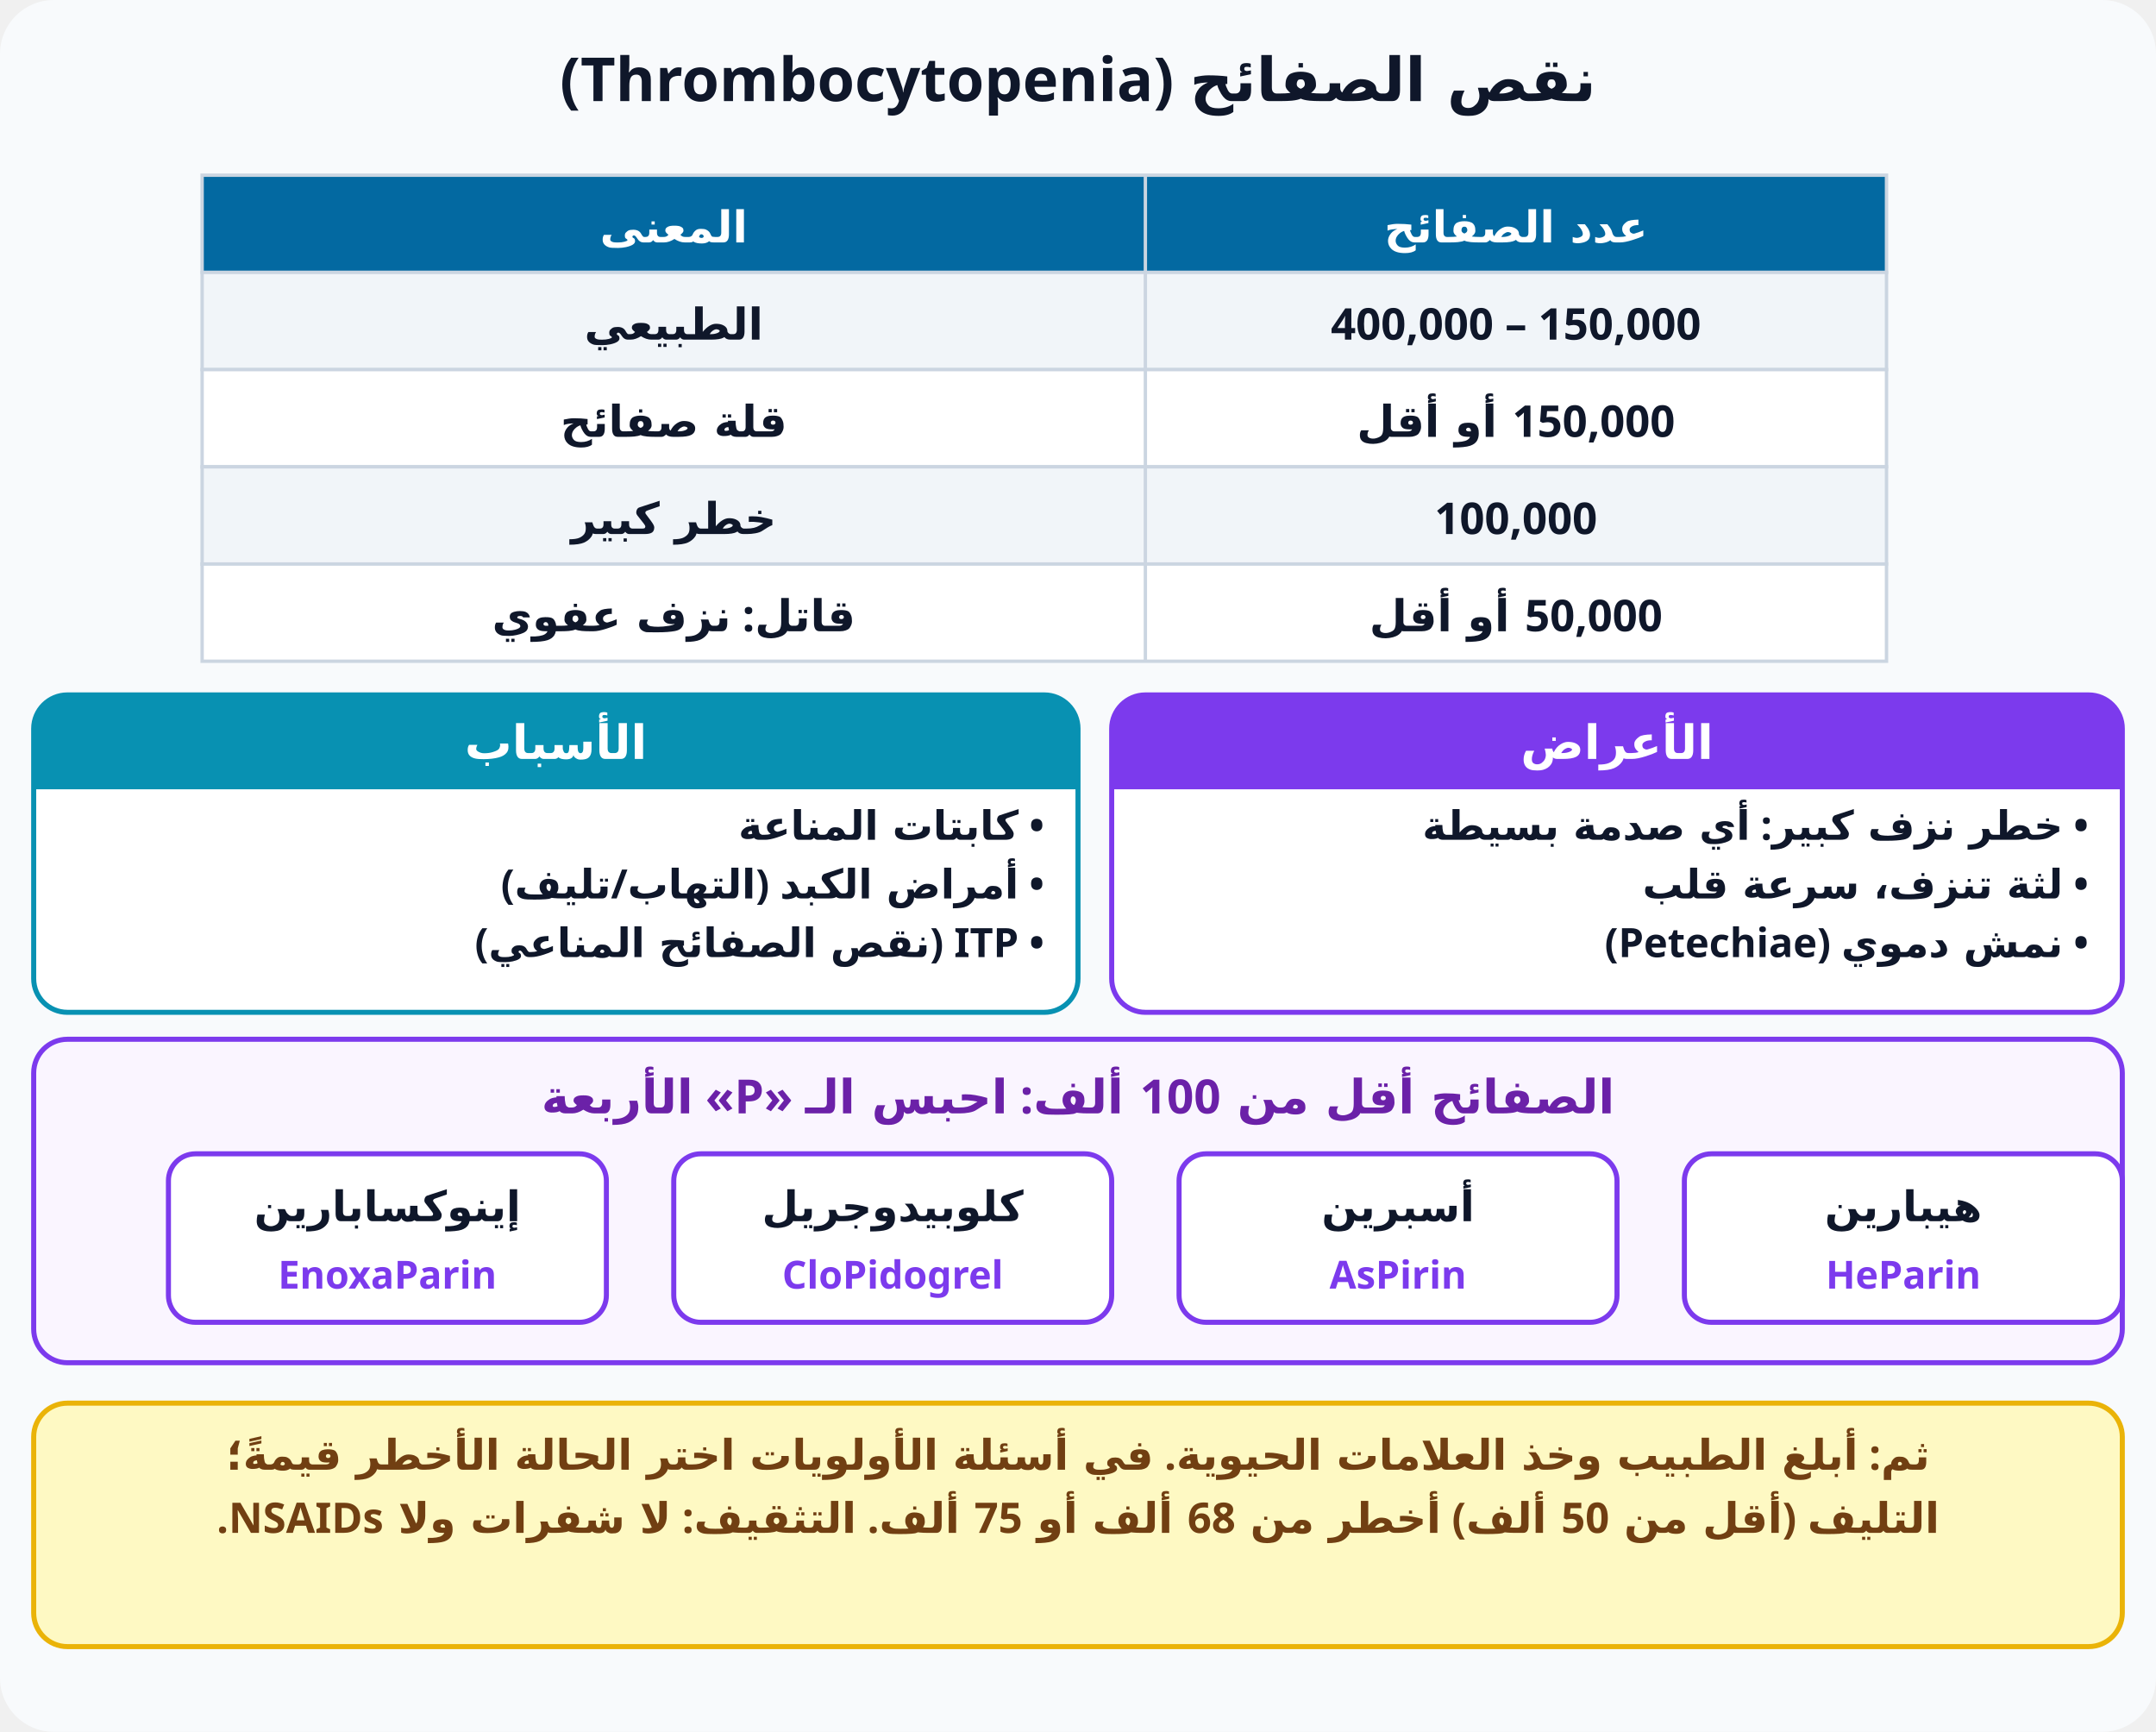
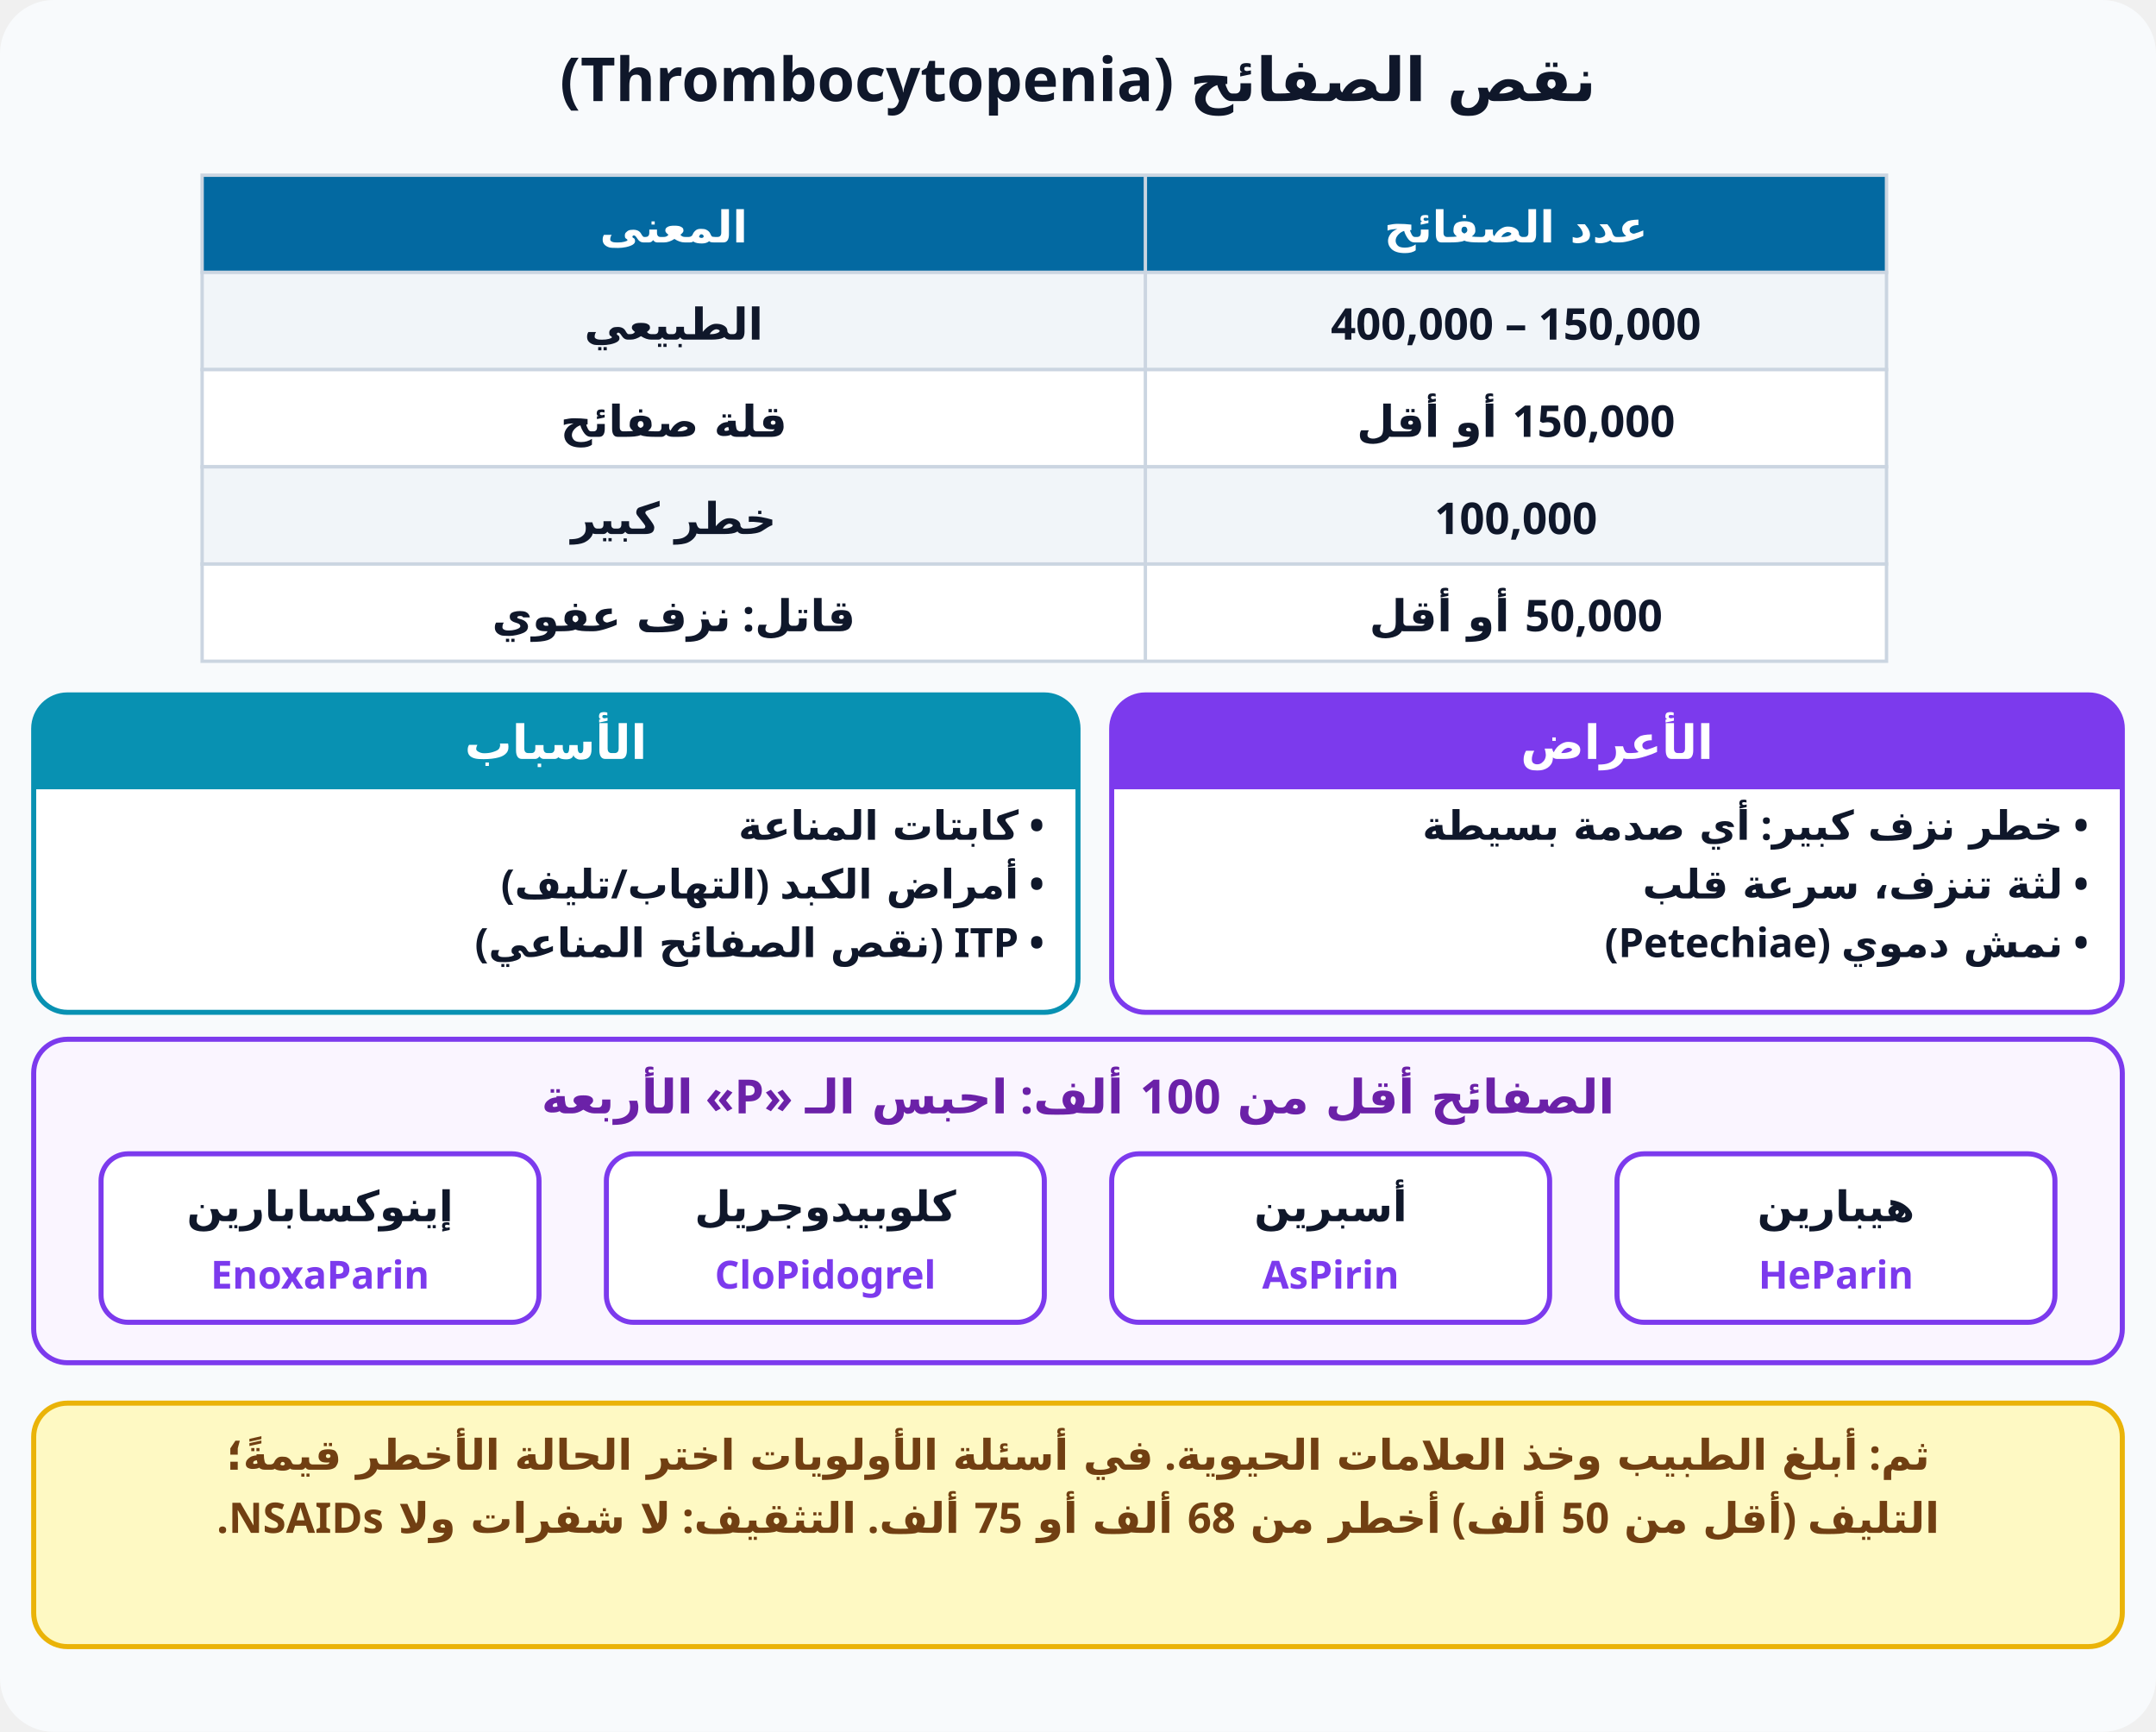
<svg xmlns="http://www.w3.org/2000/svg" viewBox="0 0 640 514" font-family="Cairo, Tahoma, sans-serif" direction="rtl">
  <defs>
    <marker id="ah" viewBox="0 0 10 10" refX="8" refY="5" markerWidth="7" markerHeight="7" orient="auto">
      <path d="M0,0 L10,5 L0,10 z" fill="#64748b" />
    </marker>
  </defs>
  <rect width="640" height="514" rx="16" fill="#f8fafc" />
  <text x="320" y="30" text-anchor="middle" font-size="18" font-weight="800" fill="#0f172a">نقص الصفائح (Thrombocytopenia)</text>
  <rect x="60" y="52" width="500" height="28.85" rx="0" fill="#0369a1" stroke="#cbd5e1" stroke-width="1" />
  <text x="450.0" y="71.95" text-anchor="middle" font-size="13" font-weight="800" fill="#fff">عدد الصفائح</text>
  <line x1="340" y1="52" x2="340" y2="80.85" stroke="#cbd5e1" stroke-width="1" />
  <text x="200.0" y="71.95" text-anchor="middle" font-size="13" font-weight="800" fill="#fff">المعنى</text>
  <rect x="60" y="80.85" width="500" height="28.85" rx="0" fill="#f1f5f9" stroke="#cbd5e1" stroke-width="1" />
  <text x="450.0" y="100.8" text-anchor="middle" font-size="13" font-weight="600" fill="#0f172a">150,000 – 400,000</text>
  <line x1="340" y1="80.85" x2="340" y2="109.7" stroke="#cbd5e1" stroke-width="1" />
  <text x="200.0" y="100.8" text-anchor="middle" font-size="13" font-weight="600" fill="#0f172a">الطبيعي</text>
  <rect x="60" y="109.7" width="500" height="28.85" rx="0" fill="#fff" stroke="#cbd5e1" stroke-width="1" />
  <text x="450.0" y="129.65" text-anchor="middle" font-size="13" font-weight="600" fill="#0f172a">150,000 أو أقل</text>
  <line x1="340" y1="109.7" x2="340" y2="138.55" stroke="#cbd5e1" stroke-width="1" />
  <text x="200.0" y="129.65" text-anchor="middle" font-size="13" font-weight="600" fill="#0f172a">قلة صفائح</text>
  <rect x="60" y="138.55" width="500" height="28.85" rx="0" fill="#f1f5f9" stroke="#cbd5e1" stroke-width="1" />
  <text x="450.0" y="158.5" text-anchor="middle" font-size="13" font-weight="600" fill="#0f172a">100,000</text>
  <line x1="340" y1="138.55" x2="340" y2="167.4" stroke="#cbd5e1" stroke-width="1" />
  <text x="200.0" y="158.5" text-anchor="middle" font-size="13" font-weight="600" fill="#0f172a">خطر كبير</text>
  <rect x="60" y="167.4" width="500" height="28.85" rx="0" fill="#fff" stroke="#cbd5e1" stroke-width="1" />
  <text x="450.0" y="187.35" text-anchor="middle" font-size="13" font-weight="600" fill="#0f172a">50,000 أو أقل</text>
  <line x1="340" y1="167.4" x2="340" y2="196.25" stroke="#cbd5e1" stroke-width="1" />
  <text x="200.0" y="187.35" text-anchor="middle" font-size="13" font-weight="600" fill="#0f172a">قاتل: نزف عفوي</text>
  <rect x="330" y="206.25" width="300" height="94.2" rx="10" fill="#fff" stroke="#7c3aed" stroke-width="1.5" />
  <path d="M330,216.25 a10,10 0 0 1 10,-10 h280 a10,10 0 0 1 10,10 v18 h-300 z" fill="#7c3aed" />
  <text x="480.0" y="225.25" text-anchor="middle" font-size="14" font-weight="800" fill="#fff">الأعراض</text>
  <text x="620" y="249.25" text-anchor="start" font-size="12" font-weight="600" fill="#0f172a">• خطر نزف كبير: أي صدمة بسيطة</text>
  <text x="620" y="266.65" text-anchor="start" font-size="12" font-weight="600" fill="#0f172a">• لثة تنزف، سرعة قلب</text>
  <text x="620" y="284.05" text-anchor="start" font-size="12" font-weight="600" fill="#0f172a">• نمش دموي (Petechiae)</text>
  <rect x="10" y="206.25" width="310" height="94.2" rx="10" fill="#fff" stroke="#0891b2" stroke-width="1.5" />
  <path d="M10,216.25 a10,10 0 0 1 10,-10 h290 a10,10 0 0 1 10,10 v18 h-310 z" fill="#0891b2" />
  <text x="165.0" y="225.25" text-anchor="middle" font-size="14" font-weight="800" fill="#fff">الأسباب</text>
  <text x="310" y="249.25" text-anchor="start" font-size="12" font-weight="600" fill="#0f172a">• كابتات المناعة</text>
  <text x="310" y="266.65" text-anchor="start" font-size="12" font-weight="600" fill="#0f172a">• أمراض الكبد (التهاب/تليف)</text>
  <text x="310" y="284.05" text-anchor="start" font-size="12" font-weight="600" fill="#0f172a">• ITP (نقص الصفائح المناعي)</text>
  <rect x="10" y="308.45" width="620" height="96" rx="10" fill="#faf5ff" stroke="#7c3aed" stroke-width="1.5" />
  <text x="320" y="330.45" text-anchor="middle" font-size="14" font-weight="800" fill="#6b21a8">الصفائح أقل من 100 ألف: احبس الـ «P» الأربعة</text>
-   <rect x="500" y="342.45" width="130" height="50" rx="8" fill="#fff" stroke="#7c3aed" stroke-width="1.5" />
-   <text x="565" y="362.45" text-anchor="middle" font-size="12.5" font-weight="800" fill="#0f172a">هيبارين</text>
-   <text x="565" y="382.45" text-anchor="middle" font-size="11.5" font-weight="700" fill="#7c3aed" direction="ltr">HeParin</text>
-   <rect x="350" y="342.45" width="130" height="50" rx="8" fill="#fff" stroke="#7c3aed" stroke-width="1.5" />
-   <text x="415" y="362.45" text-anchor="middle" font-size="12.5" font-weight="800" fill="#0f172a">أسبرين</text>
-   <text x="415" y="382.45" text-anchor="middle" font-size="11.5" font-weight="700" fill="#7c3aed" direction="ltr">AsPirin</text>
-   <rect x="200" y="342.45" width="130" height="50" rx="8" fill="#fff" stroke="#7c3aed" stroke-width="1.5" />
-   <text x="265" y="362.45" text-anchor="middle" font-size="12.5" font-weight="800" fill="#0f172a">كلوبيدوجريل</text>
-   <text x="265" y="382.45" text-anchor="middle" font-size="11.5" font-weight="700" fill="#7c3aed" direction="ltr">CloPidogrel</text>
-   <rect x="50" y="342.45" width="130" height="50" rx="8" fill="#fff" stroke="#7c3aed" stroke-width="1.5" />
-   <text x="115" y="362.45" text-anchor="middle" font-size="12.5" font-weight="800" fill="#0f172a">إينوكسابارين</text>
-   <text x="115" y="382.45" text-anchor="middle" font-size="11.5" font-weight="700" fill="#7c3aed" direction="ltr">EnoxaParin</text>
+   <rect x="480" y="342.45" width="130" height="50" rx="8" fill="#fff" stroke="#7c3aed" stroke-width="1.5" />
+   <text x="545" y="362.45" text-anchor="middle" font-size="12.5" font-weight="800" fill="#0f172a">هيبارين</text>
+   <text x="545" y="382.45" text-anchor="middle" font-size="11.5" font-weight="700" fill="#7c3aed" direction="ltr">HeParin</text>
+   <rect x="330" y="342.45" width="130" height="50" rx="8" fill="#fff" stroke="#7c3aed" stroke-width="1.5" />
+   <text x="395" y="362.45" text-anchor="middle" font-size="12.5" font-weight="800" fill="#0f172a">أسبرين</text>
+   <text x="395" y="382.45" text-anchor="middle" font-size="11.5" font-weight="700" fill="#7c3aed" direction="ltr">AsPirin</text>
+   <rect x="180" y="342.45" width="130" height="50" rx="8" fill="#fff" stroke="#7c3aed" stroke-width="1.5" />
+   <text x="245" y="362.45" text-anchor="middle" font-size="12.5" font-weight="800" fill="#0f172a">كلوبيدوجريل</text>
+   <text x="245" y="382.45" text-anchor="middle" font-size="11.5" font-weight="700" fill="#7c3aed" direction="ltr">CloPidogrel</text>
+   <rect x="30" y="342.45" width="130" height="50" rx="8" fill="#fff" stroke="#7c3aed" stroke-width="1.5" />
+   <text x="95" y="362.45" text-anchor="middle" font-size="12.5" font-weight="800" fill="#0f172a">إينوكسابارين</text>
+   <text x="95" y="382.45" text-anchor="middle" font-size="11.5" font-weight="700" fill="#7c3aed" direction="ltr">EnoxaParin</text>
  <rect x="10" y="416.45" width="620" height="72.25" rx="10" fill="#fef9c3" stroke="#eab308" stroke-width="1.5" />
  <text x="320" y="436.2" text-anchor="middle" font-size="12.5" font-weight="600" fill="#713f12">ثم: أبلغ الطبيب وخذ العلامات الحيوية. في أسئلة الأولويات اختر الحالة الأخطر قيمةً؛</text>
  <text x="320" y="454.95" text-anchor="middle" font-size="12.5" font-weight="600" fill="#713f12">التليف (أقل من 50 ألف) أخطر من 68 ألف أو 75 ألف. التثقيف: لا شفرات ولا NSAIDs.</text>
</svg>
